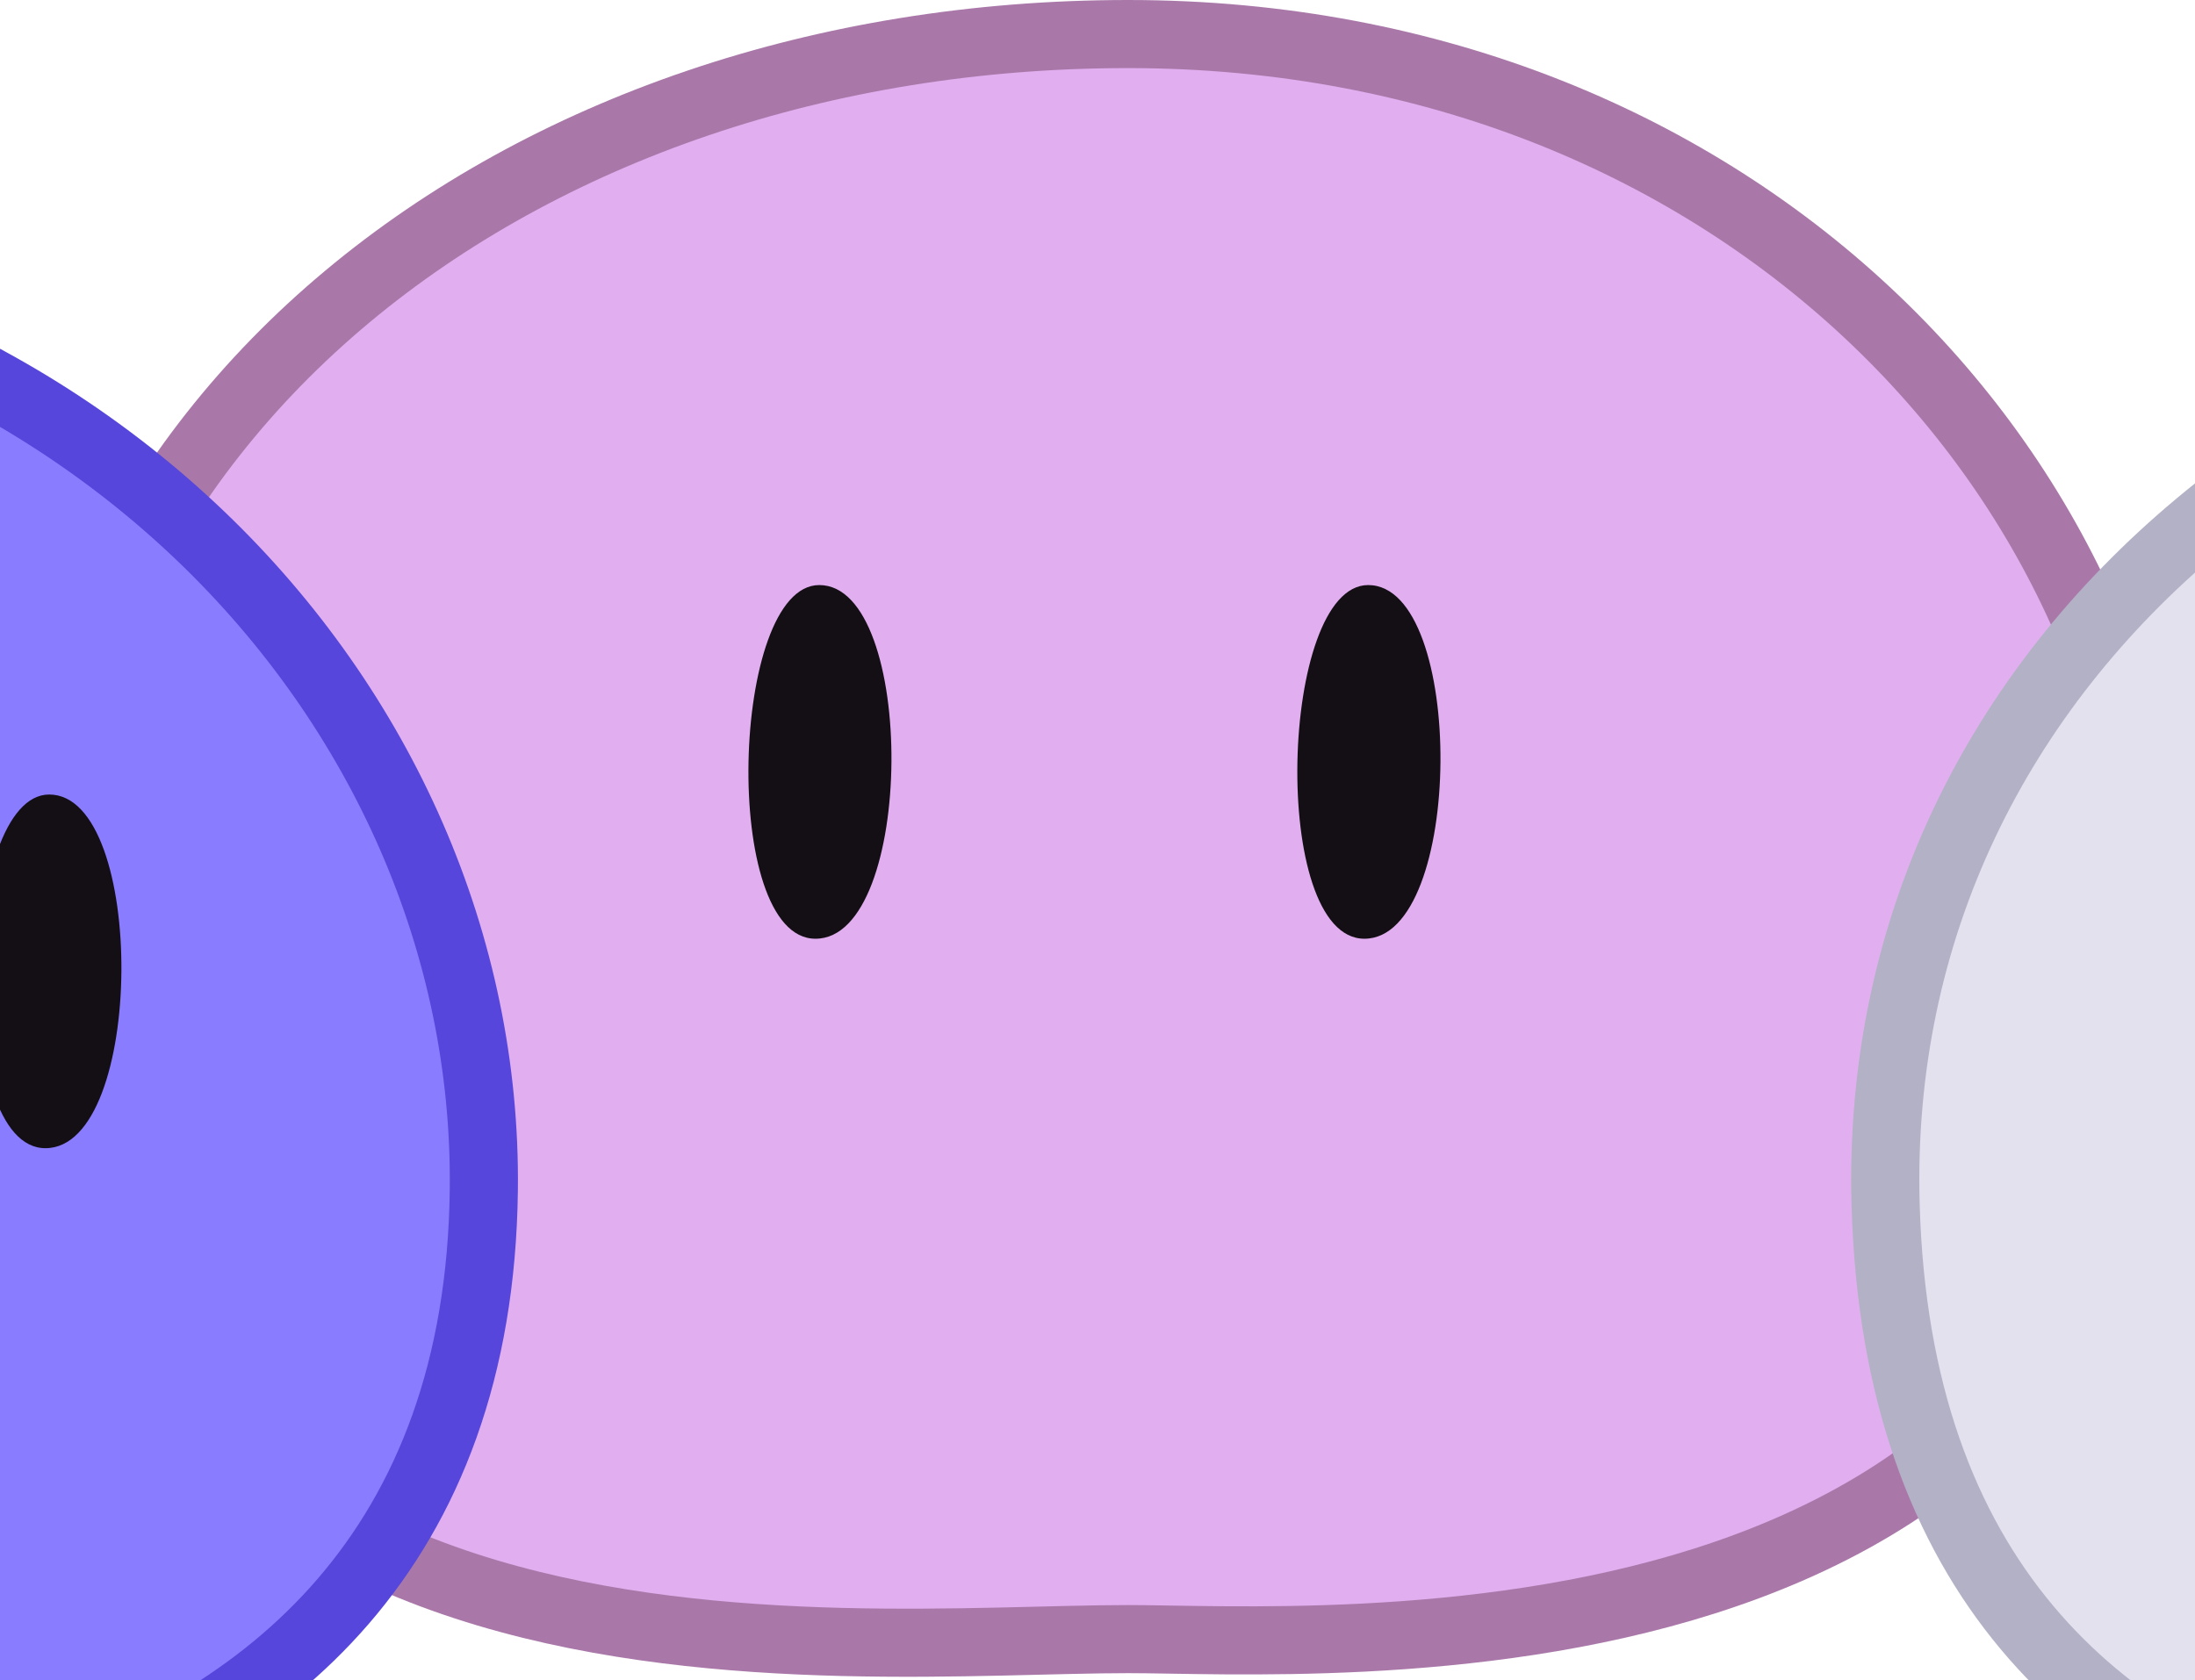
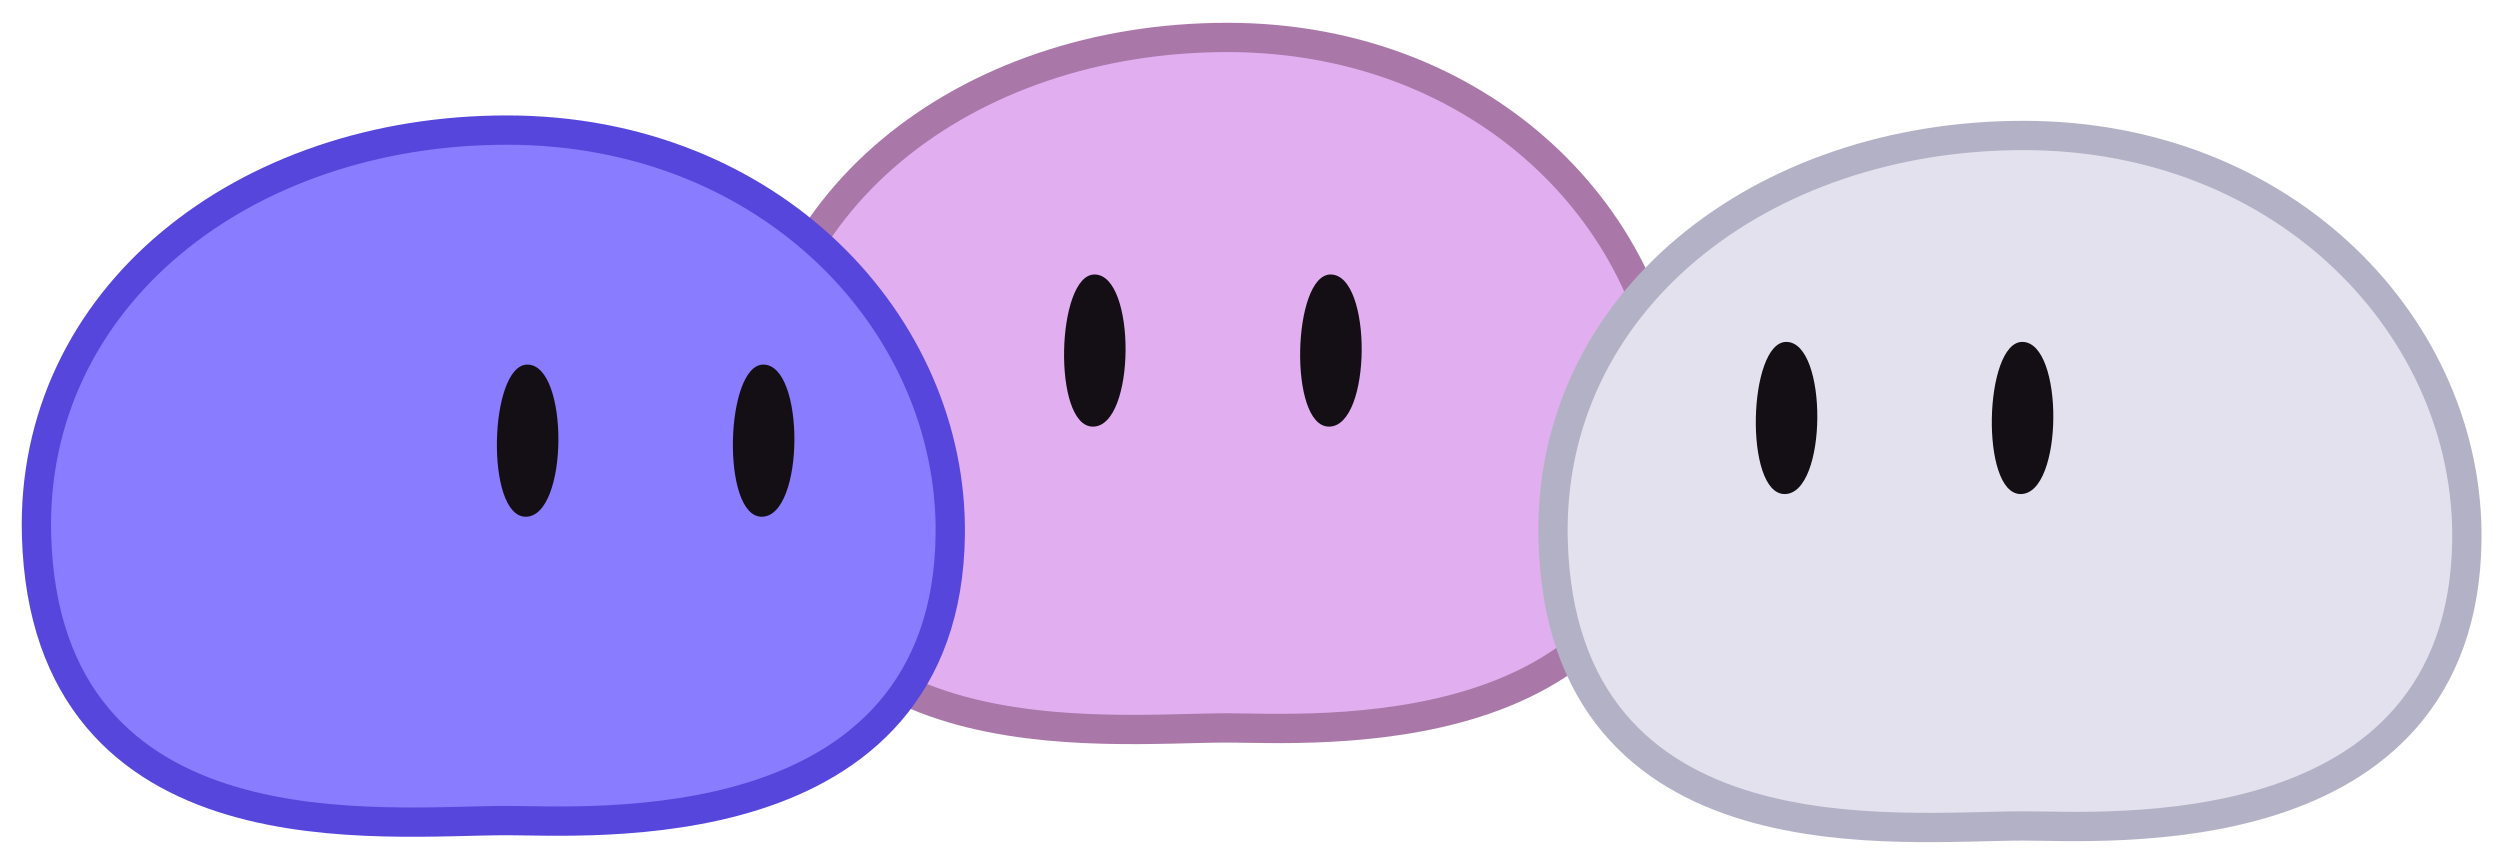
- <svg xmlns="http://www.w3.org/2000/svg" width="14.5" height="11.1" viewBox="-0.45 -0.45 14.5 11.1" version="1.1" id="svg3" xml:space="preserve">
-   <defs id="defs3" />
-   <g id="layer1">
-     <path fill="#e1afef" stroke="#a978a9" stroke-width="0.9" stroke-linejoin="round" paint-order="stroke fill" d="M 7.002,-1.1920929e-8 C 3.065,-1.1920929e-8 -0.098,2.488 0.002,6 c 0.136,4.752 5.08,4.156 7,4.156 1.254,0 6.53,0.392 6.585,-4.168 C 13.624,2.885 10.94,-1.1920929e-8 7.002,-1.1920929e-8 Z" id="path1" />
-     <path fill="#140f15" d="m 4.962,3.416 c -0.586,0 -0.652,2.337 -0.025,2.337 0.66,0 0.67,-2.337 0.025,-2.337 z" id="path2" />
-     <path fill="#140f15" d="M 8.588,3.416 C 8.002,3.416 7.936,5.753 8.563,5.753 9.224,5.753 9.234,3.416 8.588,3.416 Z" id="path3" />
+ <svg xmlns="http://www.w3.org/2000/svg" width="38.4" height="13.3" viewBox="-11.85 -0.8 38.4 13.3">
+   <path fill="#e1afef" stroke="#a978a9" stroke-width="0.9" stroke-linejoin="round" paint-order="stroke fill" d="M 7.002,0 C 3.065,0 -0.098,2.488 0.002,6 c 0.136,4.752 5.08,4.156 7,4.156 1.254,0 6.53,0.392 6.585,-4.168 C 13.624,2.885 10.94,0 7.002,0 Z" />
+   <path fill="#140f15" d="m 4.962,3.416 c -0.586,0 -0.652,2.337 -0.025,2.337 0.66,0 0.67,-2.337 0.025,-2.337 z" />
+   <path fill="#140f15" d="M 8.588,3.416 C 8.002,3.416 7.936,5.753 8.563,5.753 9.224,5.753 9.234,3.416 8.588,3.416 Z" />
+   <g transform="translate(12.23115 1.505665)">
+     <path fill="#e3e1ee" stroke="#b3b1c6" stroke-width="0.9" stroke-linejoin="round" paint-order="stroke fill" d="m 7,0 c -3.937,0 -7.1,2.488 -7,6 0.136,4.752 5.08,4.156 7,4.156 1.254,0 6.53,0.392 6.585,-4.168 C 13.622,2.885 10.937,0 7,0 Z" />
+     <path fill="#140f15" d="m 3.356,2.946 c -0.586,0 -0.652,2.337 -0.025,2.337 0.66,0 0.67,-2.337 0.025,-2.337 z" />
+     <path fill="#140f15" d="m 6.981,2.946 c -0.586,0 -0.652,2.337 -0.025,2.337 0.66,0 0.67,-2.337 0.025,-2.337 z" />
  </g>
-   <g id="g4" transform="translate(12.23115,1.505665)">
-     <path fill="#e3e1ee" stroke="#b3b1c6" stroke-width="0.9" stroke-linejoin="round" paint-order="stroke fill" d="m 7,0 c -3.937,0 -7.1,2.488 -7,6 0.136,4.752 5.08,4.156 7,4.156 1.254,0 6.53,0.392 6.585,-4.168 C 13.622,2.885 10.937,0 7,0 Z" id="path1-5" />
-     <path fill="#140f15" d="m 3.356,2.946 c -0.586,0 -0.652,2.337 -0.025,2.337 0.66,0 0.67,-2.337 0.025,-2.337 z" id="path2-7" />
-     <path fill="#140f15" d="m 6.981,2.946 c -0.586,0 -0.652,2.337 -0.025,2.337 0.66,0 0.67,-2.337 0.025,-2.337 z" id="path3-6" />
-   </g>
-   <g id="g3" transform="translate(-11.06391,1.423053)">
-     <path fill="#897cff" stroke="#5646db" stroke-width="0.9" stroke-linejoin="round" paint-order="stroke fill" d="m 7,0 c -3.937,0 -7.1,2.488 -7,6 0.136,4.752 5.08,4.156 7,4.156 1.254,0 6.53,0.392 6.585,-4.168 C 13.622,2.885 10.937,0 7,0 Z" id="path1-3" />
-     <path fill="#140f15" d="m 7.314,3.377 c -0.586,0 -0.652,2.337 -0.025,2.337 0.66,0 0.67,-2.337 0.025,-2.337 z" id="path2-2" />
-     <path fill="#140f15" d="m 10.939,3.377 c -0.586,0 -0.652,2.337 -0.025,2.337 0.66,0 0.67,-2.337 0.025,-2.337 z" id="path3-2" />
+   <g transform="translate(-11.06391 1.423053)">
+     <path fill="#897cff" stroke="#5646db" stroke-width="0.9" stroke-linejoin="round" paint-order="stroke fill" d="m 7,0 c -3.937,0 -7.1,2.488 -7,6 0.136,4.752 5.08,4.156 7,4.156 1.254,0 6.53,0.392 6.585,-4.168 C 13.622,2.885 10.937,0 7,0 Z" />
+     <path fill="#140f15" d="m 7.314,3.377 c -0.586,0 -0.652,2.337 -0.025,2.337 0.66,0 0.67,-2.337 0.025,-2.337 z" />
+     <path fill="#140f15" d="m 10.939,3.377 c -0.586,0 -0.652,2.337 -0.025,2.337 0.66,0 0.67,-2.337 0.025,-2.337 z" />
  </g>
</svg>
